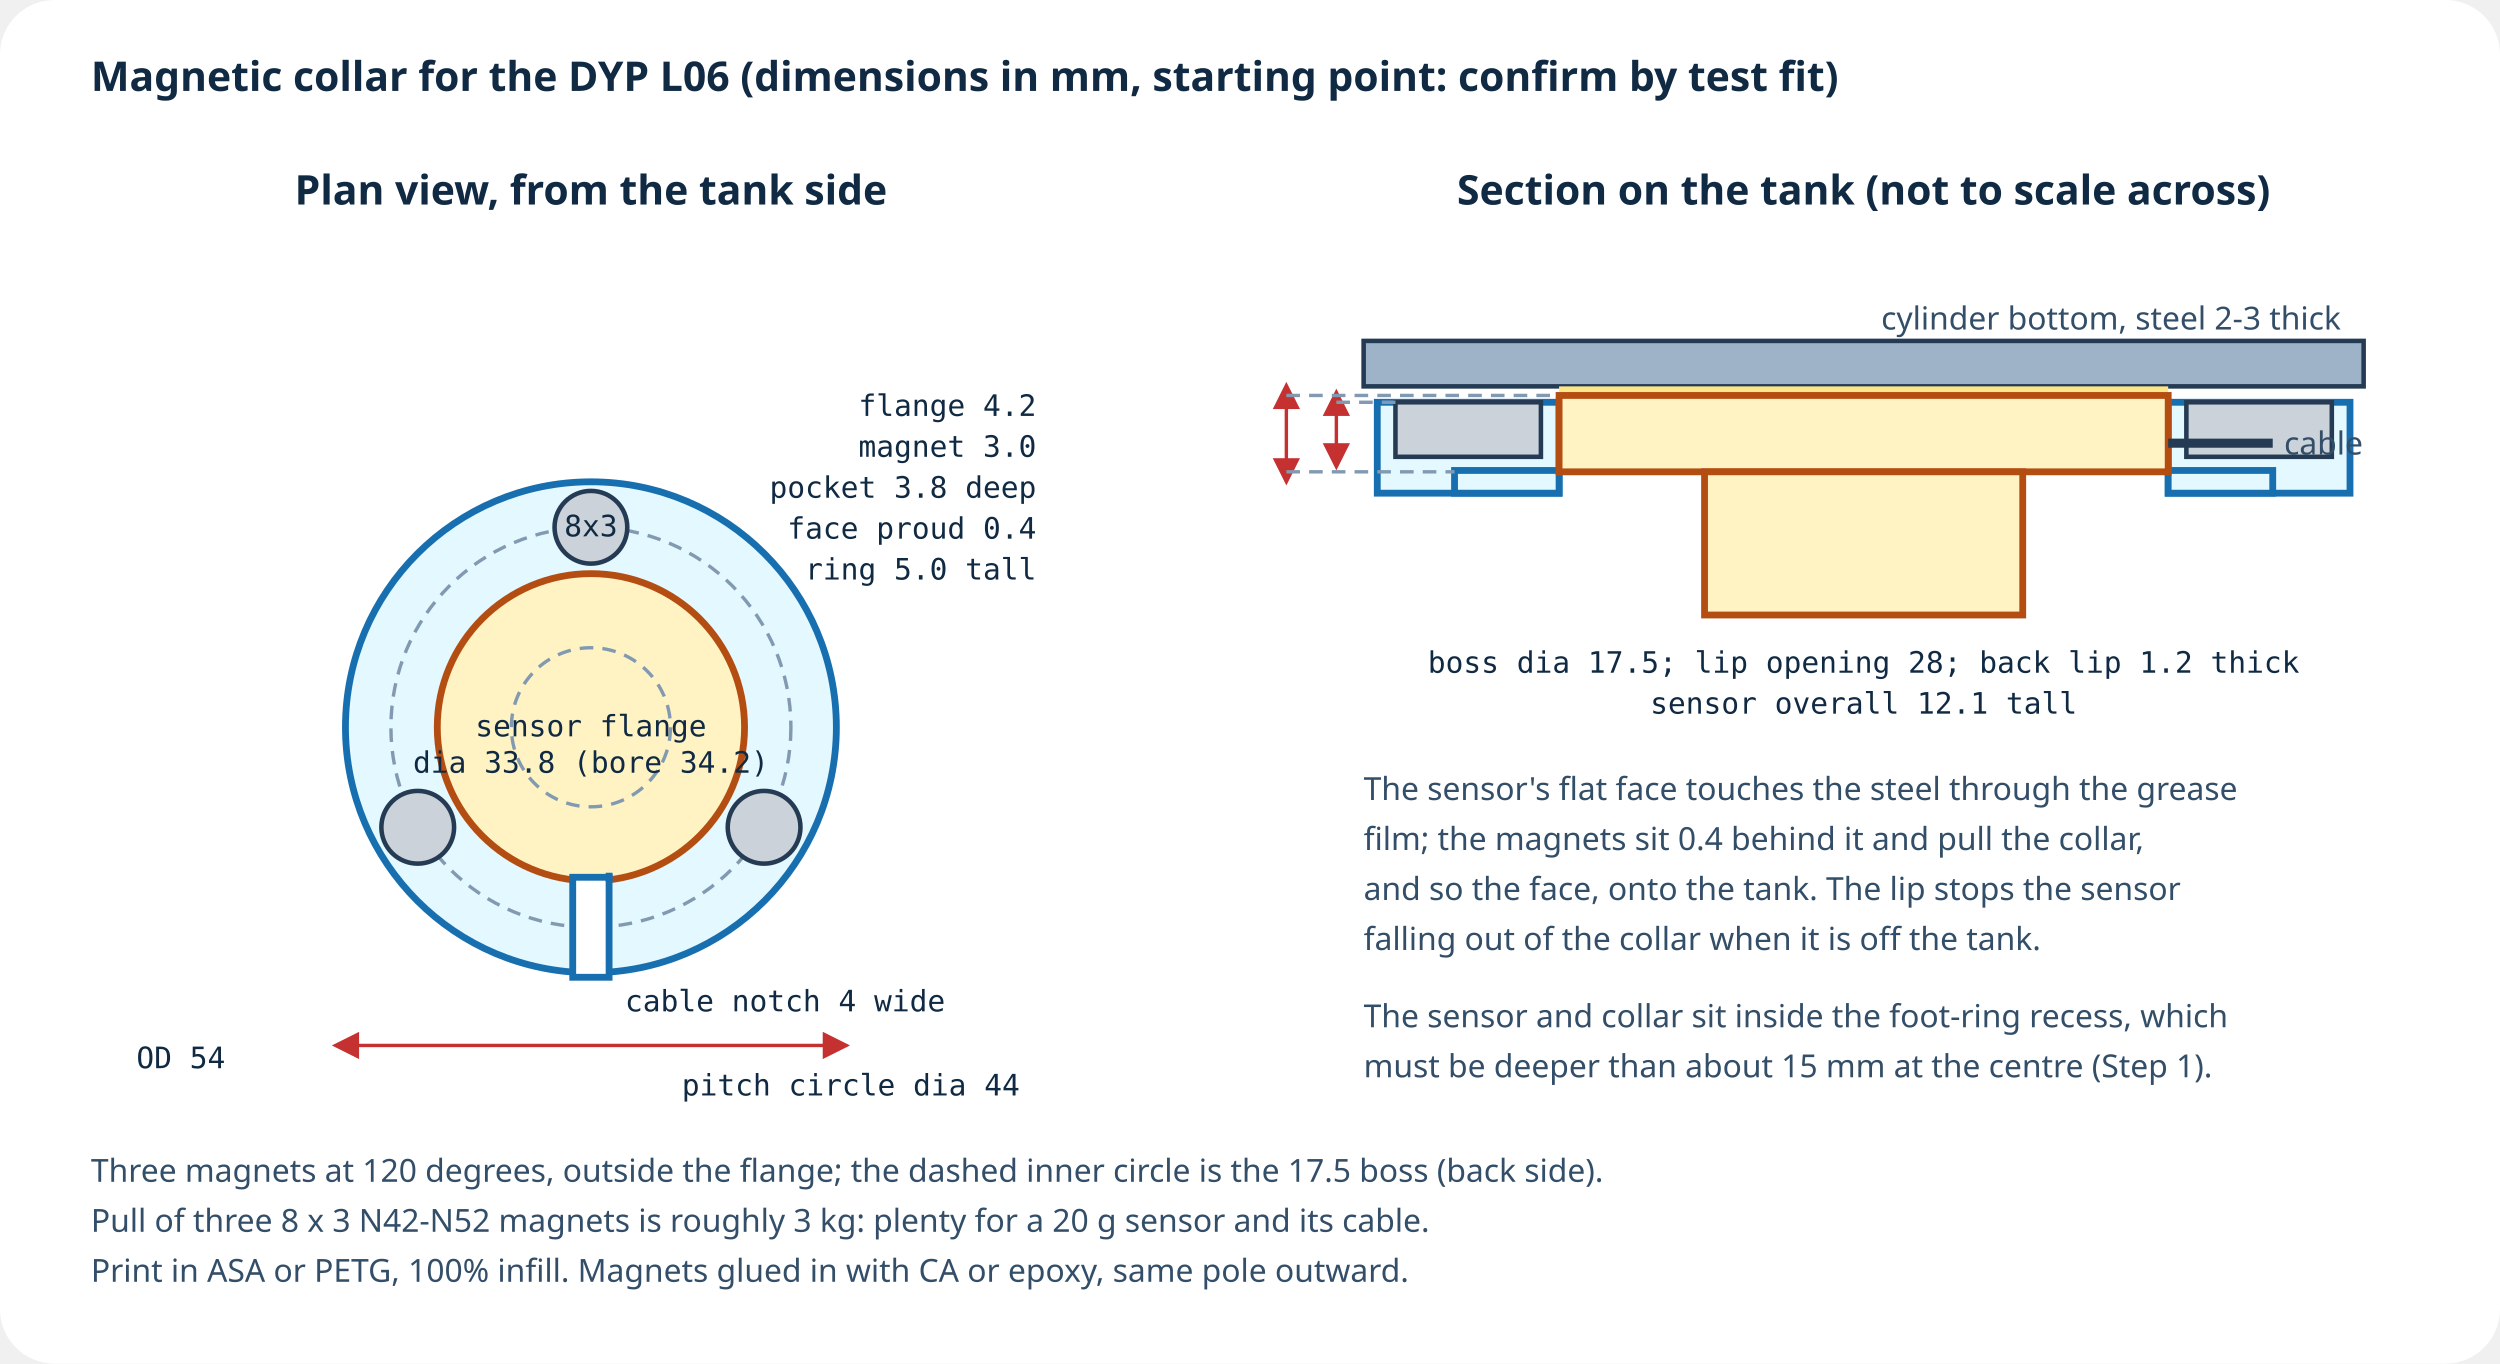
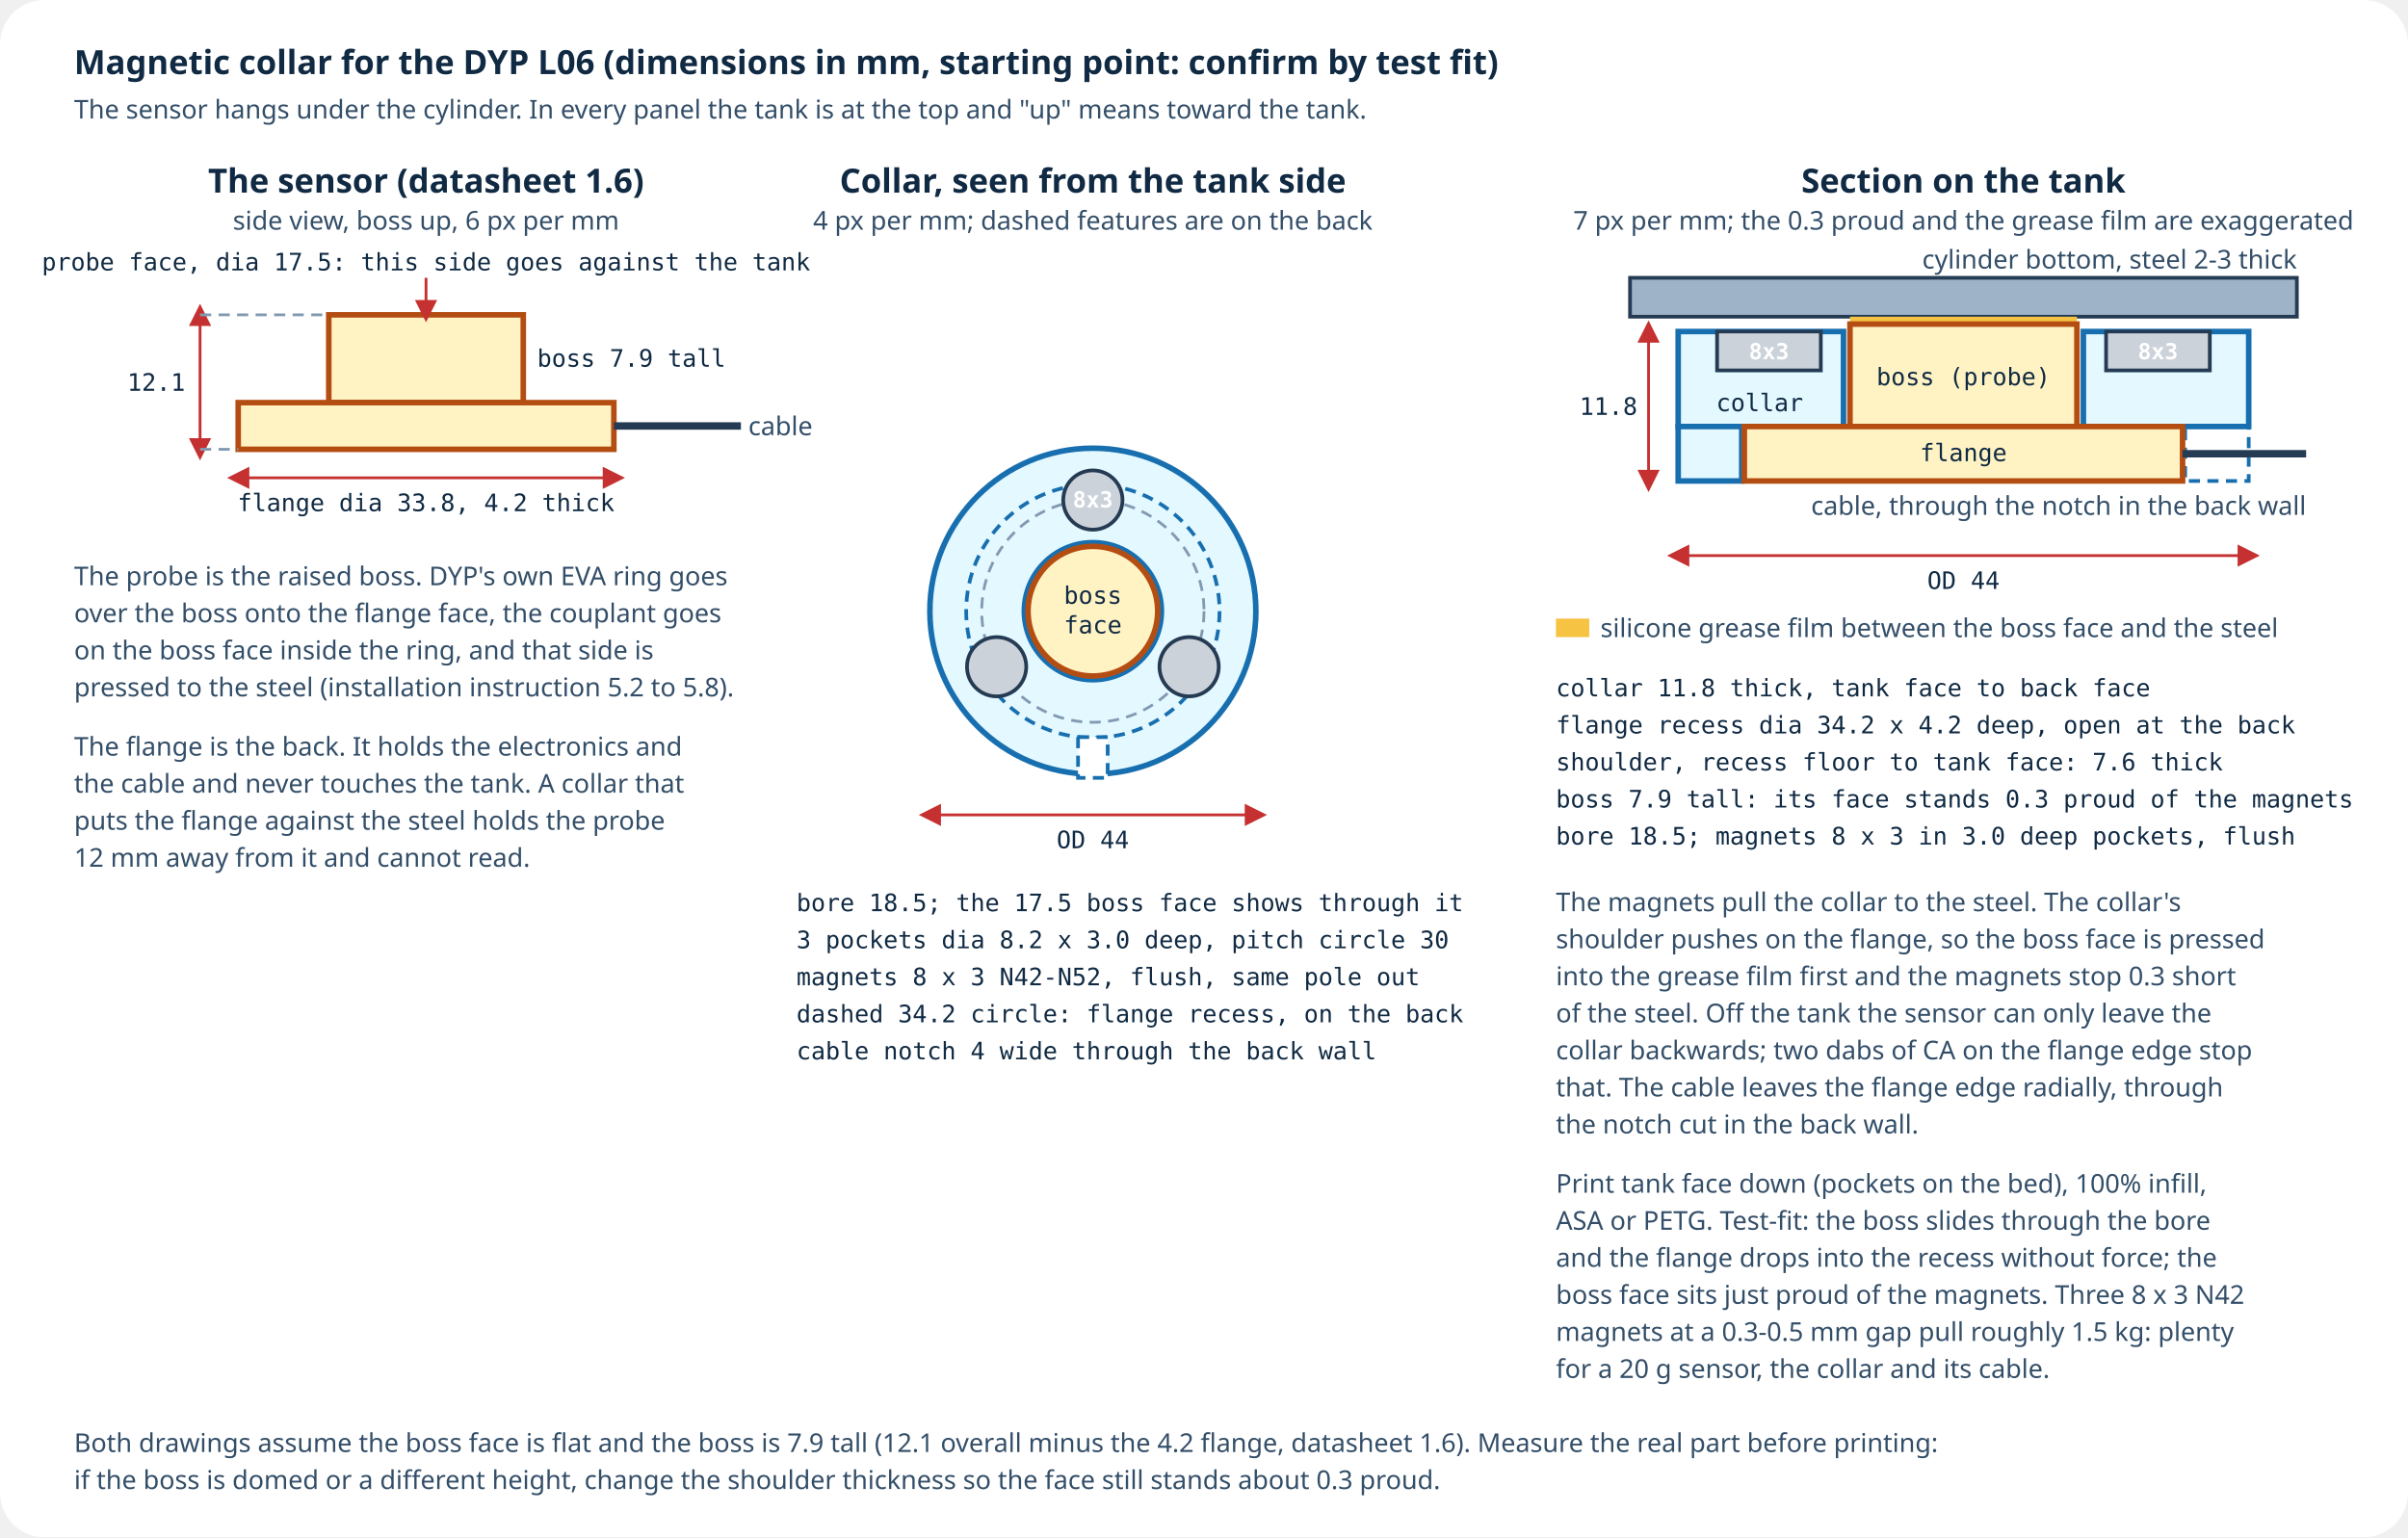
- <svg xmlns="http://www.w3.org/2000/svg" width="1100" height="600" viewBox="0 0 1100 600" role="img" aria-labelledby="title desc">
+ <svg xmlns="http://www.w3.org/2000/svg" width="1300" height="830" viewBox="0 0 1300 830" role="img" aria-labelledby="title desc">
  <defs>
    <style>
      .t{font:600 18px system-ui,sans-serif;fill:#102a43}
      .s{font:14px system-ui,sans-serif;fill:#334e68}
      .d{font:13px ui-monospace,monospace;fill:#102a43}
+       .w{font:600 12px ui-monospace,monospace;fill:#fff}
      .ring{fill:#e3f8ff;stroke:#186faf;stroke-width:3}
+       .ringdash{fill:none;stroke:#186faf;stroke-width:2;stroke-dasharray:6 4}
      .sensor{fill:#fff3c4;stroke:#b44d12;stroke-width:3}
      .mag{fill:#cbd2d9;stroke:#243b53;stroke-width:2}
      .steel{fill:#9fb3c8;stroke:#243b53;stroke-width:2}
-       .grease{fill:#fde68a}
+       .grease{fill:#f6c343;stroke:none}
      .dim{stroke:#c53030;stroke-width:1.5;fill:none}
      .thin{stroke:#829ab1;stroke-width:1.5;fill:none;stroke-dasharray:6 4}
+       .cable{stroke:#243b53;stroke-width:4;fill:none}
    </style>
    <marker id="a" markerWidth="8" markerHeight="8" refX="4" refY="4" orient="auto-start-reverse">
      <path d="M0 0 L8 4 L0 8 z" fill="#c53030" />
    </marker>
  </defs>
-   <rect width="1100" height="600" rx="24" fill="#fff" />
+   <rect width="1300" height="830" rx="24" fill="#fff" />
  <text class="t" x="40" y="40">Magnetic collar for the DYP L06 (dimensions in mm, starting point: confirm by test fit)</text>
-   <text class="t" x="260" y="90" text-anchor="middle">Plan view, from the tank side</text>
-   <circle class="ring" cx="260" cy="320" r="108" />
-   <circle class="sensor" cx="260" cy="320" r="67.6" />
-   <circle class="thin" cx="260" cy="320" r="35" />
-   <circle class="thin" cx="260" cy="320" r="88" />
-   <circle class="mag" cx="260" cy="232" r="16" />
-   <circle class="mag" cx="183.8" cy="364" r="16" />
-   <circle class="mag" cx="336.2" cy="364" r="16" />
-   <rect x="252" y="386" width="16" height="44" fill="#fff" stroke="#186faf" stroke-width="3" />
-   <path d="M268 384 V388" stroke="#186faf" stroke-width="3" />
-   <text class="d" x="260" y="324" text-anchor="middle">sensor flange</text>
-   <text class="d" x="260" y="340" text-anchor="middle">dia 33.8 (bore 34.2)</text>
-   <text class="d" x="260" y="236" text-anchor="middle" fill="#fff">8x3</text>
-   <text class="d" x="60" y="470">OD 54</text>
-   <path class="dim" d="M152 460 H368" marker-start="url(#a)" marker-end="url(#a)" />
-   <text class="d" x="300" y="482">pitch circle dia 44</text>
-   <text class="d" x="275" y="445">cable notch 4 wide</text>
-   <text class="s" x="40" y="520">Three magnets at 120 degrees, outside the flange; the dashed inner circle is the 17.5 boss (back side).</text>
-   <text class="s" x="40" y="542">Pull of three 8 x 3 N42-N52 magnets is roughly 3 kg: plenty for a 20 g sensor and its cable.</text>
-   <text class="s" x="40" y="564">Print in ASA or PETG, 100% infill. Magnets glued in with CA or epoxy, same pole outward.</text>
-   <text class="t" x="820" y="90" text-anchor="middle">Section on the tank (not to scale across)</text>
-   <rect class="steel" x="600" y="150" width="440" height="20" />
-   <text class="s" x="1030" y="145" text-anchor="end">cylinder bottom, steel 2-3 thick</text>
-   <rect class="grease" x="686" y="170" width="268" height="4" />
-   <rect class="ring" x="606" y="177" width="80" height="40" />
-   <rect class="ring" x="640" y="207" width="46" height="10" />
-   <rect class="ring" x="954" y="177" width="80" height="40" />
-   <rect class="ring" x="954" y="207" width="46" height="10" />
-   <rect class="mag" x="614" y="177" width="64" height="24" />
-   <rect class="mag" x="962" y="177" width="64" height="24" />
-   <rect class="sensor" x="686" y="174" width="268" height="33.6" />
-   <rect class="sensor" x="750" y="207.6" width="140" height="63" />
-   <path d="M954 195 H1000" stroke="#243b53" stroke-width="4" />
-   <text class="s" x="1005" y="200">cable</text>
-   <path class="dim" d="M566 174 V207.6" marker-start="url(#a)" marker-end="url(#a)" />
-   <path class="dim" d="M588 177 V201" marker-start="url(#a)" marker-end="url(#a)" />
-   <path class="thin" d="M566 174 H686" />
-   <path class="thin" d="M588 177 H614" />
-   <path class="thin" d="M566 207.6 H640" />
-   <text class="d" x="456" y="183" text-anchor="end">flange 4.2</text>
-   <text class="d" x="456" y="201" text-anchor="end">magnet 3.0</text>
-   <text class="d" x="456" y="219" text-anchor="end">pocket 3.8 deep</text>
-   <text class="d" x="456" y="237" text-anchor="end">face proud 0.4</text>
-   <text class="d" x="456" y="255" text-anchor="end">ring 5.0 tall</text>
-   <text class="d" x="820" y="296" text-anchor="middle">boss dia 17.5; lip opening 28; back lip 1.2 thick</text>
-   <text class="d" x="820" y="314" text-anchor="middle">sensor overall 12.1 tall</text>
-   <text class="s" x="600" y="352">The sensor's flat face touches the steel through the grease</text>
-   <text class="s" x="600" y="374">film; the magnets sit 0.4 behind it and pull the collar,</text>
-   <text class="s" x="600" y="396">and so the face, onto the tank. The lip stops the sensor</text>
-   <text class="s" x="600" y="418">falling out of the collar when it is off the tank.</text>
-   <text class="s" x="600" y="452">The sensor and collar sit inside the foot-ring recess, which</text>
-   <text class="s" x="600" y="474">must be deeper than about 15 mm at the centre (Step 1).</text>
+   <text class="s" x="40" y="64">The sensor hangs under the cylinder. In every panel the tank is at the top and "up" means toward the tank.</text>
+   <text class="t" x="230" y="104" text-anchor="middle">The sensor (datasheet 1.6)</text>
+   <text class="s" x="230" y="124" text-anchor="middle">side view, boss up, 6 px per mm</text>
+   <rect class="sensor" x="177.5" y="170" width="105" height="47.4" />
+   <rect class="sensor" x="128.6" y="217.4" width="202.8" height="25.2" />
+   <path class="cable" d="M331.4 230 H400" />
+   <text class="s" x="404" y="235">cable</text>
+   <path class="dim" d="M230 150 V168" marker-end="url(#a)" />
+   <text class="d" x="230" y="146" text-anchor="middle">probe face, dia 17.5: this side goes against the tank</text>
+   <text class="d" x="290" y="198">boss 7.9 tall</text>
+   <path class="dim" d="M108 170 V242.6" marker-start="url(#a)" marker-end="url(#a)" />
+   <path class="thin" d="M108 170 H177.5" />
+   <path class="thin" d="M108 242.6 H128.6" />
+   <text class="d" x="100" y="211" text-anchor="end">12.1</text>
+   <path class="dim" d="M128.6 258 H331.4" marker-start="url(#a)" marker-end="url(#a)" />
+   <text class="d" x="230" y="276" text-anchor="middle">flange dia 33.8, 4.2 thick</text>
+   <text class="s" x="40" y="316">The probe is the raised boss. DYP's own EVA ring goes</text>
+   <text class="s" x="40" y="336">over the boss onto the flange face, the couplant goes</text>
+   <text class="s" x="40" y="356">on the boss face inside the ring, and that side is</text>
+   <text class="s" x="40" y="376">pressed to the steel (installation instruction 5.2 to 5.8).</text>
+   <text class="s" x="40" y="408">The flange is the back. It holds the electronics and</text>
+   <text class="s" x="40" y="428">the cable and never touches the tank. A collar that</text>
+   <text class="s" x="40" y="448">puts the flange against the steel holds the probe</text>
+   <text class="s" x="40" y="468">12 mm away from it and cannot read.</text>
+   <text class="t" x="590" y="104" text-anchor="middle">Collar, seen from the tank side</text>
+   <text class="s" x="590" y="124" text-anchor="middle">4 px per mm; dashed features are on the back</text>
+   <circle class="ring" cx="590" cy="330" r="88" />
+   <circle class="ringdash" cx="590" cy="330" r="68.4" />
+   <circle class="thin" cx="590" cy="330" r="60" />
+   <circle cx="590" cy="330" r="37" fill="#fff" stroke="#186faf" stroke-width="3" />
+   <circle class="sensor" cx="590" cy="330" r="35" />
+   <circle class="mag" cx="590" cy="270" r="16" />
+   <circle class="mag" cx="538.04" cy="360" r="16" />
+   <circle class="mag" cx="641.96" cy="360" r="16" />
+   <text class="w" x="590" y="274" text-anchor="middle">8x3</text>
+   <rect x="582" y="398" width="16" height="22" fill="#fff" stroke="#186faf" stroke-width="2" stroke-dasharray="6 4" />
+   <text class="d" x="590" y="326" text-anchor="middle">boss</text>
+   <text class="d" x="590" y="342" text-anchor="middle">face</text>
+   <path class="dim" d="M502 440 H678" marker-start="url(#a)" marker-end="url(#a)" />
+   <text class="d" x="590" y="458" text-anchor="middle">OD 44</text>
+   <text class="d" x="430" y="492">bore 18.5; the 17.5 boss face shows through it</text>
+   <text class="d" x="430" y="512">3 pockets dia 8.2 x 3.0 deep, pitch circle 30</text>
+   <text class="d" x="430" y="532">magnets 8 x 3 N42-N52, flush, same pole out</text>
+   <text class="d" x="430" y="552">dashed 34.2 circle: flange recess, on the back</text>
+   <text class="d" x="430" y="572">cable notch 4 wide through the back wall</text>
+   <text class="t" x="1060" y="104" text-anchor="middle">Section on the tank</text>
+   <text class="s" x="1060" y="124" text-anchor="middle">7 px per mm; the 0.3 proud and the grease film are exaggerated</text>
+   <rect class="steel" x="880" y="150" width="360" height="21" />
+   <text class="s" x="1240" y="145" text-anchor="end">cylinder bottom, steel 2-3 thick</text>
+   <rect class="grease" x="998.75" y="171" width="122.5" height="4" />
+   <rect class="ring" x="906" y="179" width="89.25" height="51.3" />
+   <rect class="ring" x="906" y="230.3" width="34.3" height="29.4" />
+   <rect class="ring" x="1124.75" y="179" width="89.25" height="51.3" />
+   <rect class="ringdash" x="1179.7" y="230.3" width="34.3" height="29.4" />
+   <rect class="mag" x="927" y="179" width="56" height="21" />
+   <rect class="mag" x="1137" y="179" width="56" height="21" />
+   <text class="w" x="955" y="194" text-anchor="middle">8x3</text>
+   <text class="w" x="1165" y="194" text-anchor="middle">8x3</text>
+   <rect class="sensor" x="998.75" y="175" width="122.5" height="55.3" />
+   <rect class="sensor" x="941.7" y="230.3" width="236.6" height="29.4" />
+   <path class="cable" d="M1178.3 245 H1245" />
+   <text class="d" x="1060" y="208" text-anchor="middle">boss (probe)</text>
+   <text class="d" x="1060" y="249" text-anchor="middle">flange</text>
+   <text class="d" x="950" y="222" text-anchor="middle">collar</text>
+   <text class="s" x="1245" y="278" text-anchor="end">cable, through the notch in the back wall</text>
+   <path class="dim" d="M890 179 V259.7" marker-start="url(#a)" marker-end="url(#a)" />
+   <text class="d" x="884" y="224" text-anchor="end">11.8</text>
+   <path class="dim" d="M906 300 H1214" marker-start="url(#a)" marker-end="url(#a)" />
+   <text class="d" x="1060" y="318" text-anchor="middle">OD 44</text>
+   <rect class="grease" x="840" y="334" width="18" height="10" />
+   <text class="s" x="864" y="344">silicone grease film between the boss face and the steel</text>
+   <text class="d" x="840" y="376">collar 11.8 thick, tank face to back face</text>
+   <text class="d" x="840" y="396">flange recess dia 34.2 x 4.2 deep, open at the back</text>
+   <text class="d" x="840" y="416">shoulder, recess floor to tank face: 7.6 thick</text>
+   <text class="d" x="840" y="436">boss 7.9 tall: its face stands 0.3 proud of the magnets</text>
+   <text class="d" x="840" y="456">bore 18.5; magnets 8 x 3 in 3.0 deep pockets, flush</text>
+   <text class="s" x="840" y="492">The magnets pull the collar to the steel. The collar's</text>
+   <text class="s" x="840" y="512">shoulder pushes on the flange, so the boss face is pressed</text>
+   <text class="s" x="840" y="532">into the grease film first and the magnets stop 0.3 short</text>
+   <text class="s" x="840" y="552">of the steel. Off the tank the sensor can only leave the</text>
+   <text class="s" x="840" y="572">collar backwards; two dabs of CA on the flange edge stop</text>
+   <text class="s" x="840" y="592">that. The cable leaves the flange edge radially, through</text>
+   <text class="s" x="840" y="612">the notch cut in the back wall.</text>
+   <text class="s" x="840" y="644">Print tank face down (pockets on the bed), 100% infill,</text>
+   <text class="s" x="840" y="664">ASA or PETG. Test-fit: the boss slides through the bore</text>
+   <text class="s" x="840" y="684">and the flange drops into the recess without force; the</text>
+   <text class="s" x="840" y="704">boss face sits just proud of the magnets. Three 8 x 3 N42</text>
+   <text class="s" x="840" y="724">magnets at a 0.3-0.5 mm gap pull roughly 1.5 kg: plenty</text>
+   <text class="s" x="840" y="744">for a 20 g sensor, the collar and its cable.</text>
+   <text class="s" x="40" y="784">Both drawings assume the boss face is flat and the boss is 7.9 tall (12.1 overall minus the 4.2 flange, datasheet 1.6). Measure the real part before printing:</text>
+   <text class="s" x="40" y="804">if the boss is domed or a different height, change the shoulder thickness so the face still stands about 0.3 proud.</text>
</svg>
